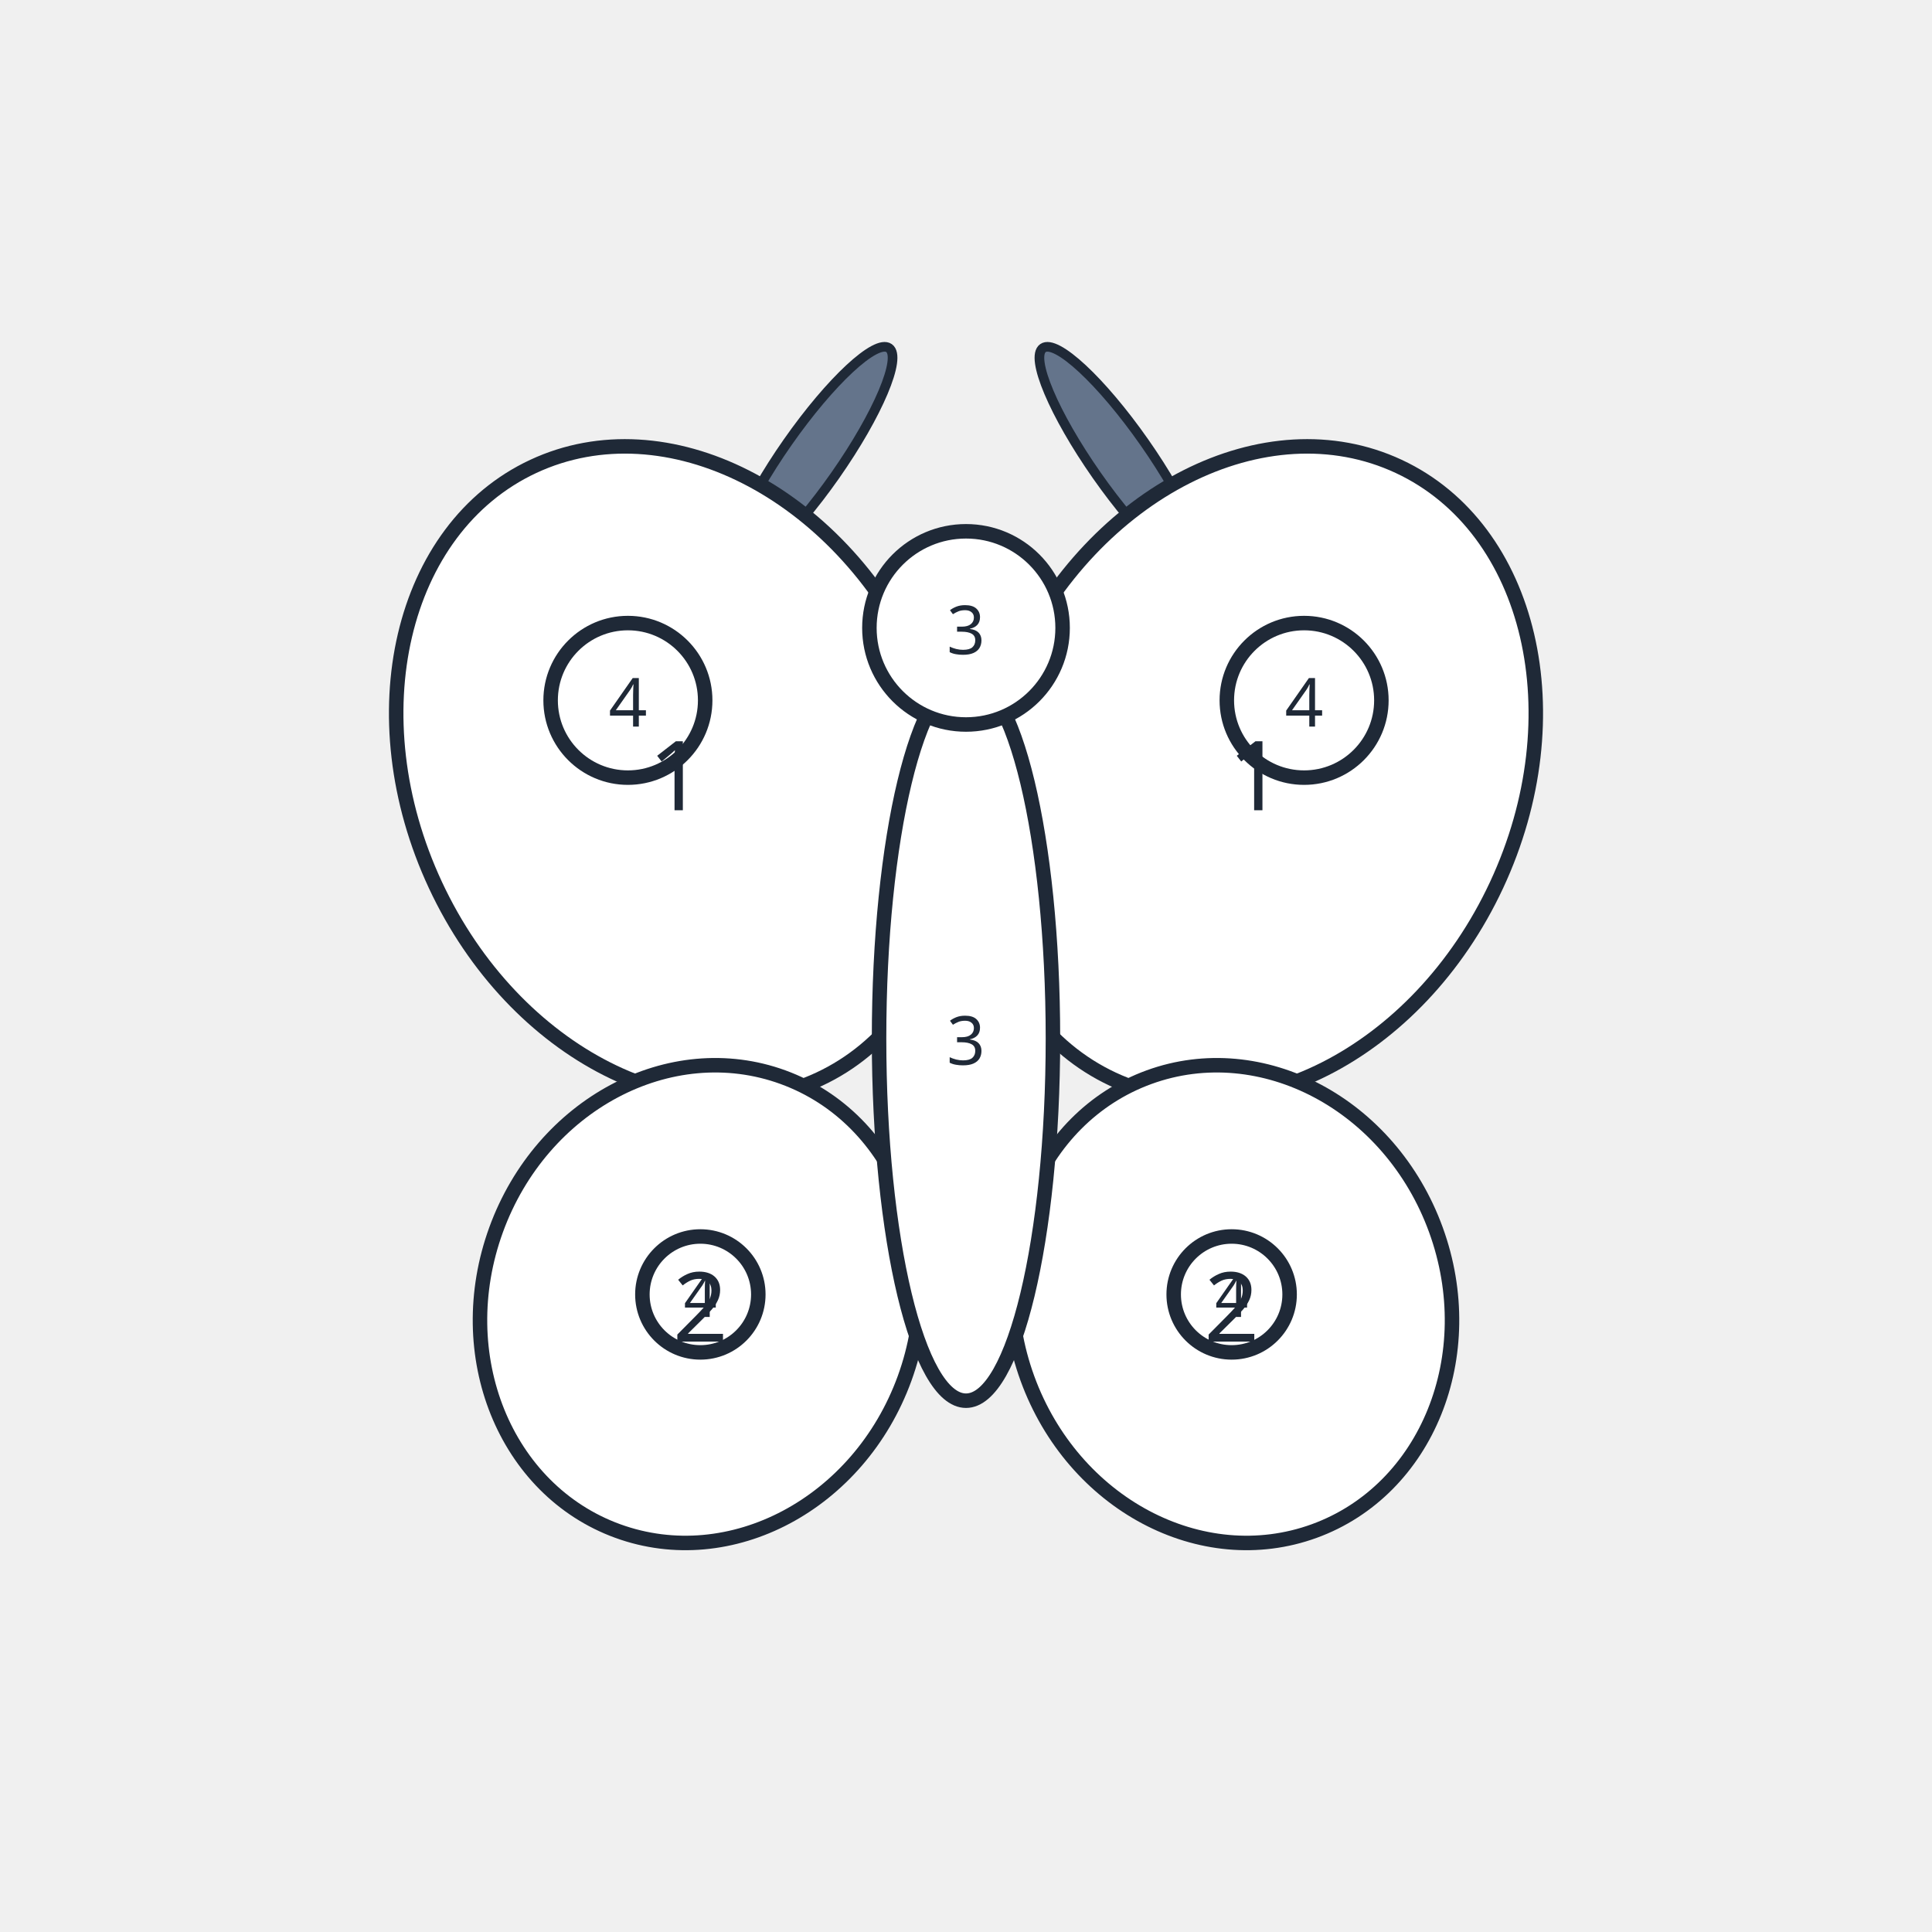
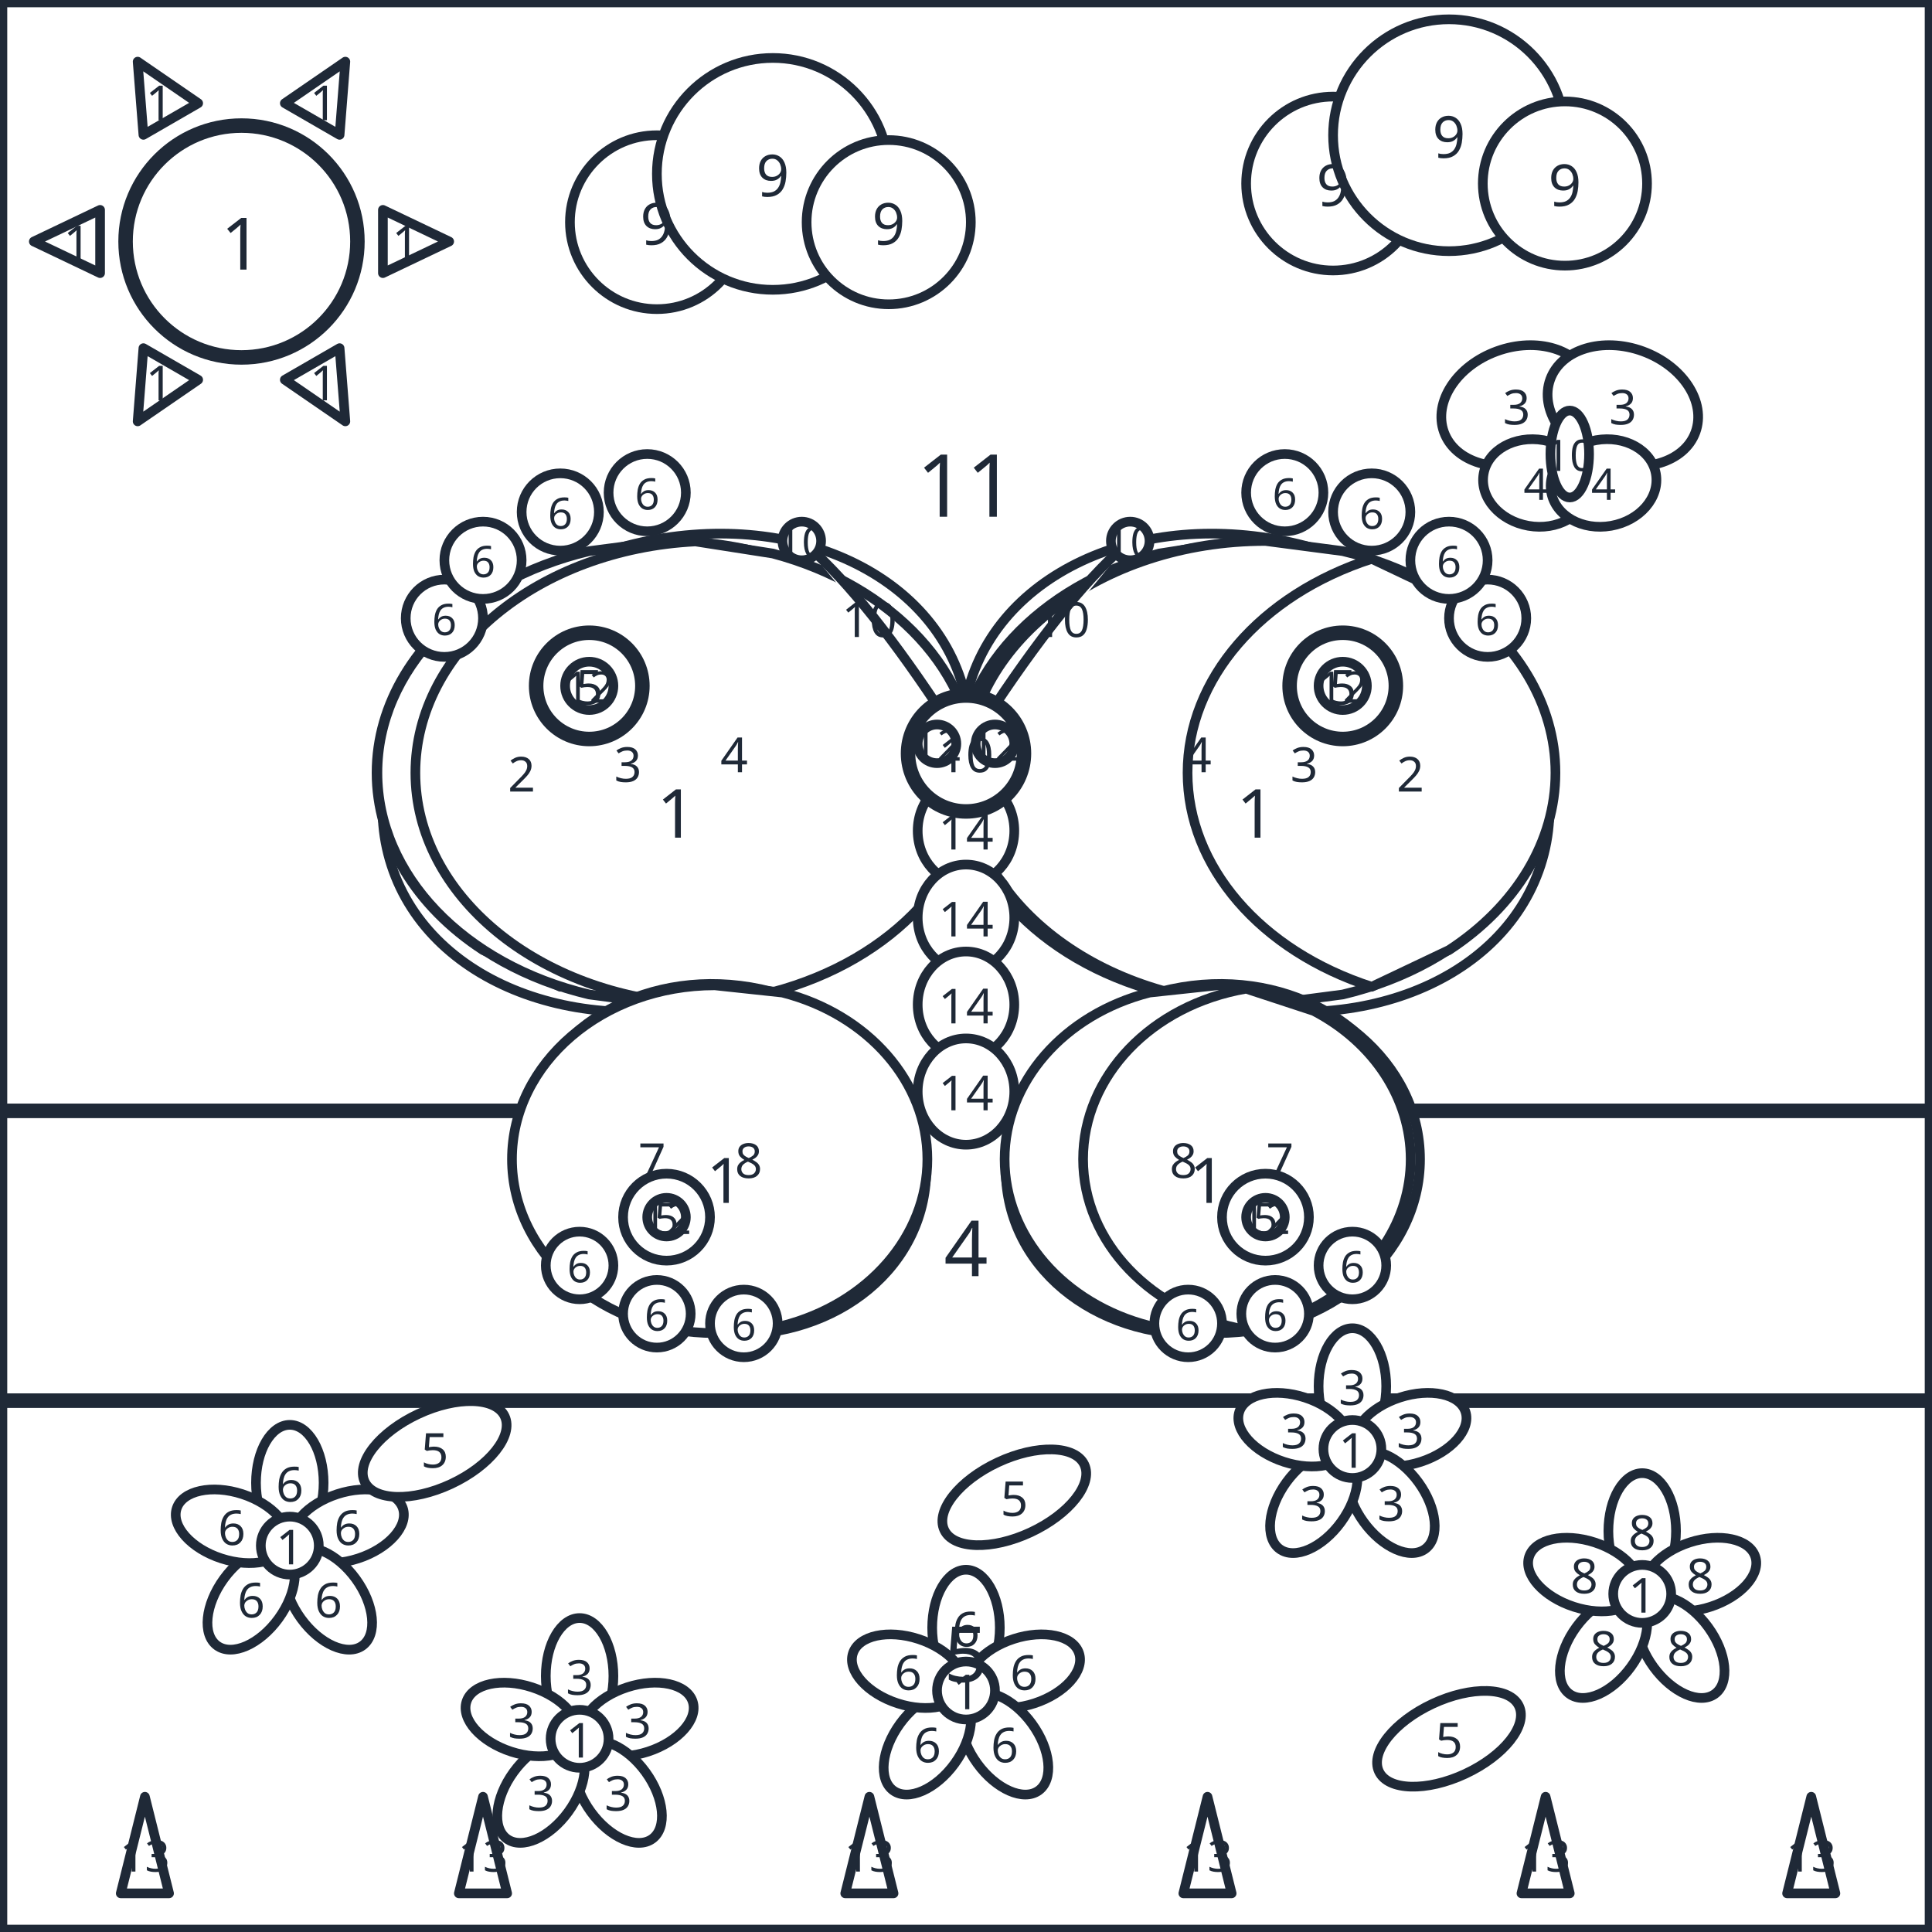
<svg xmlns="http://www.w3.org/2000/svg" viewBox="0 0 400 400" role="img" aria-label="Butterfly">
  <g>
-     <ellipse cx="168" cy="95" rx="6" ry="28" transform="rotate(35 168 95)" fill="#64748B" stroke="#1F2937" stroke-width="2" stroke-linejoin="round" />
-     <ellipse cx="232" cy="95" rx="6" ry="28" transform="rotate(-35 232 95)" fill="#64748B" stroke="#1F2937" stroke-width="2" stroke-linejoin="round" />
-     <ellipse cx="140" cy="160" rx="55" ry="70" transform="rotate(-25 140 160)" fill="#FFFFFF" stroke="#1F2937" stroke-width="3" stroke-linejoin="round" id="r1" data-number="1" class="region" />
-     <ellipse cx="260" cy="160" rx="55" ry="70" transform="rotate(25 260 160)" fill="#FFFFFF" stroke="#1F2937" stroke-width="3" stroke-linejoin="round" id="r2" data-number="1" class="region" />
-     <ellipse cx="145" cy="270" rx="45" ry="50" transform="rotate(20 145 270)" fill="#FFFFFF" stroke="#1F2937" stroke-width="3" stroke-linejoin="round" id="r3" data-number="2" class="region" />
-     <ellipse cx="255" cy="270" rx="45" ry="50" transform="rotate(-20 255 270)" fill="#FFFFFF" stroke="#1F2937" stroke-width="3" stroke-linejoin="round" id="r4" data-number="2" class="region" />
-     <circle cx="130" cy="145" r="16" fill="#FFFFFF" stroke="#1F2937" stroke-width="3" stroke-linejoin="round" id="r9" data-number="4" class="region" />
-     <circle cx="270" cy="145" r="16" fill="#FFFFFF" stroke="#1F2937" stroke-width="3" stroke-linejoin="round" id="r10" data-number="4" class="region" />
-     <circle cx="145" cy="268" r="12" fill="#FFFFFF" stroke="#1F2937" stroke-width="3" stroke-linejoin="round" id="r11" data-number="4" class="region" />
-     <circle cx="255" cy="268" r="12" fill="#FFFFFF" stroke="#1F2937" stroke-width="3" stroke-linejoin="round" id="r12" data-number="4" class="region" />
-     <ellipse cx="200" cy="215" rx="18" ry="75" fill="#FFFFFF" stroke="#1F2937" stroke-width="3" stroke-linejoin="round" id="r5" data-number="3" class="region" />
-     <circle cx="200" cy="130" r="20" fill="#FFFFFF" stroke="#1F2937" stroke-width="3" stroke-linejoin="round" id="r6" data-number="3" class="region" />
+     <rect x="0" y="0" width="400" height="230" fill="#FFFFFF" stroke="#1F2937" stroke-width="3" stroke-linejoin="round" id="r1" data-number="11" class="region" />
+     <circle cx="50" cy="50" r="24" fill="#FFFFFF" stroke="#1F2937" stroke-width="3" stroke-linejoin="round" id="r2" data-number="1" class="region" />
+     <polygon points="93.0,50.0 79.277,43.453 79.277,56.547" fill="#FFFFFF" stroke="#1F2937" stroke-width="2" stroke-linejoin="round" id="r3" data-number="1" class="region" />
+     <polygon points="71.5,87.239 70.308,72.081 58.969,78.628" fill="#FFFFFF" stroke="#1F2937" stroke-width="2" stroke-linejoin="round" id="r4" data-number="1" class="region" />
+     <polygon points="28.5,87.239 41.031,78.628 29.692,72.081" fill="#FFFFFF" stroke="#1F2937" stroke-width="2" stroke-linejoin="round" id="r5" data-number="1" class="region" />
+     <polygon points="7.0,50 20.723,56.547 20.723,43.453" fill="#FFFFFF" stroke="#1F2937" stroke-width="2" stroke-linejoin="round" id="r6" data-number="1" class="region" />
+     <polygon points="28.5,12.761 29.692,27.919 41.031,21.372" fill="#FFFFFF" stroke="#1F2937" stroke-width="2" stroke-linejoin="round" id="r7" data-number="1" class="region" />
+     <polygon points="71.5,12.761 58.969,21.372 70.308,27.919" fill="#FFFFFF" stroke="#1F2937" stroke-width="2" stroke-linejoin="round" id="r8" data-number="1" class="region" />
+     <circle cx="136.0" cy="46.0" r="18" fill="#FFFFFF" stroke="#1F2937" stroke-width="2" stroke-linejoin="round" id="r9" data-number="9" class="region" />
+     <circle cx="160.0" cy="36.0" r="24" fill="#FFFFFF" stroke="#1F2937" stroke-width="2" stroke-linejoin="round" id="r10" data-number="9" class="region" />
+     <circle cx="184.0" cy="46.0" r="17" fill="#FFFFFF" stroke="#1F2937" stroke-width="2" stroke-linejoin="round" id="r11" data-number="9" class="region" />
+     <circle cx="276.0" cy="38.0" r="18" fill="#FFFFFF" stroke="#1F2937" stroke-width="2" stroke-linejoin="round" id="r12" data-number="9" class="region" />
+     <circle cx="300.0" cy="28.0" r="24" fill="#FFFFFF" stroke="#1F2937" stroke-width="2" stroke-linejoin="round" id="r13" data-number="9" class="region" />
+     <circle cx="324.0" cy="38.0" r="17" fill="#FFFFFF" stroke="#1F2937" stroke-width="2" stroke-linejoin="round" id="r14" data-number="9" class="region" />
+     <rect x="0" y="230" width="400" height="60" fill="#FFFFFF" stroke="#1F2937" stroke-width="3" stroke-linejoin="round" id="r15" data-number="4" class="region" />
+     <rect x="0" y="290" width="400" height="110" fill="#FFFFFF" stroke="#1F2937" stroke-width="3" stroke-linejoin="round" id="r16" data-number="5" class="region" />
+     <ellipse cx="60" cy="307" rx="7" ry="12" transform="rotate(0 60 307)" fill="#FFFFFF" stroke="#1F2937" stroke-width="2" stroke-linejoin="round" id="r17" data-number="6" class="region" />
+     <ellipse cx="72" cy="316" rx="7" ry="12" transform="rotate(72 72 316)" fill="#FFFFFF" stroke="#1F2937" stroke-width="2" stroke-linejoin="round" id="r18" data-number="6" class="region" />
+     <ellipse cx="68" cy="331" rx="7" ry="12" transform="rotate(144 68 331)" fill="#FFFFFF" stroke="#1F2937" stroke-width="2" stroke-linejoin="round" id="r19" data-number="6" class="region" />
+     <ellipse cx="52" cy="331" rx="7" ry="12" transform="rotate(216 52 331)" fill="#FFFFFF" stroke="#1F2937" stroke-width="2" stroke-linejoin="round" id="r20" data-number="6" class="region" />
+     <ellipse cx="48" cy="316" rx="7" ry="12" transform="rotate(288 48 316)" fill="#FFFFFF" stroke="#1F2937" stroke-width="2" stroke-linejoin="round" id="r21" data-number="6" class="region" />
+     <circle cx="60" cy="320" r="6" fill="#FFFFFF" stroke="#1F2937" stroke-width="2" stroke-linejoin="round" id="r22" data-number="1" class="region" />
+     <ellipse cx="340" cy="317" rx="7" ry="12" transform="rotate(0 340 317)" fill="#FFFFFF" stroke="#1F2937" stroke-width="2" stroke-linejoin="round" id="r23" data-number="8" class="region" />
+     <ellipse cx="352" cy="326" rx="7" ry="12" transform="rotate(72 352 326)" fill="#FFFFFF" stroke="#1F2937" stroke-width="2" stroke-linejoin="round" id="r24" data-number="8" class="region" />
+     <ellipse cx="348" cy="341" rx="7" ry="12" transform="rotate(144 348 341)" fill="#FFFFFF" stroke="#1F2937" stroke-width="2" stroke-linejoin="round" id="r25" data-number="8" class="region" />
+     <ellipse cx="332" cy="341" rx="7" ry="12" transform="rotate(216 332 341)" fill="#FFFFFF" stroke="#1F2937" stroke-width="2" stroke-linejoin="round" id="r26" data-number="8" class="region" />
+     <ellipse cx="328" cy="326" rx="7" ry="12" transform="rotate(288 328 326)" fill="#FFFFFF" stroke="#1F2937" stroke-width="2" stroke-linejoin="round" id="r27" data-number="8" class="region" />
+     <circle cx="340" cy="330" r="6" fill="#FFFFFF" stroke="#1F2937" stroke-width="2" stroke-linejoin="round" id="r28" data-number="1" class="region" />
+     <ellipse cx="120" cy="347" rx="7" ry="12" transform="rotate(0 120 347)" fill="#FFFFFF" stroke="#1F2937" stroke-width="2" stroke-linejoin="round" id="r29" data-number="3" class="region" />
+     <ellipse cx="132" cy="356" rx="7" ry="12" transform="rotate(72 132 356)" fill="#FFFFFF" stroke="#1F2937" stroke-width="2" stroke-linejoin="round" id="r30" data-number="3" class="region" />
+     <ellipse cx="128" cy="371" rx="7" ry="12" transform="rotate(144 128 371)" fill="#FFFFFF" stroke="#1F2937" stroke-width="2" stroke-linejoin="round" id="r31" data-number="3" class="region" />
+     <ellipse cx="112" cy="371" rx="7" ry="12" transform="rotate(216 112 371)" fill="#FFFFFF" stroke="#1F2937" stroke-width="2" stroke-linejoin="round" id="r32" data-number="3" class="region" />
+     <ellipse cx="108" cy="356" rx="7" ry="12" transform="rotate(288 108 356)" fill="#FFFFFF" stroke="#1F2937" stroke-width="2" stroke-linejoin="round" id="r33" data-number="3" class="region" />
+     <circle cx="120" cy="360" r="6" fill="#FFFFFF" stroke="#1F2937" stroke-width="2" stroke-linejoin="round" id="r34" data-number="1" class="region" />
+     <polygon points="25,392 35,392 30,372" fill="#FFFFFF" stroke="#1F2937" stroke-width="2" stroke-linejoin="round" id="r35" data-number="13" class="region" />
+     <polygon points="95,392 105,392 100,372" fill="#FFFFFF" stroke="#1F2937" stroke-width="2" stroke-linejoin="round" id="r36" data-number="13" class="region" />
+     <polygon points="175,392 185,392 180,372" fill="#FFFFFF" stroke="#1F2937" stroke-width="2" stroke-linejoin="round" id="r37" data-number="13" class="region" />
+     <polygon points="245,392 255,392 250,372" fill="#FFFFFF" stroke="#1F2937" stroke-width="2" stroke-linejoin="round" id="r38" data-number="13" class="region" />
+     <polygon points="315,392 325,392 320,372" fill="#FFFFFF" stroke="#1F2937" stroke-width="2" stroke-linejoin="round" id="r39" data-number="13" class="region" />
+     <polygon points="370,392 380,392 375,372" fill="#FFFFFF" stroke="#1F2937" stroke-width="2" stroke-linejoin="round" id="r40" data-number="13" class="region" />
+     <ellipse cx="90" cy="300" rx="16" ry="8" transform="rotate(-25 90 300)" fill="#FFFFFF" stroke="#1F2937" stroke-width="2" stroke-linejoin="round" id="r41" data-number="5" class="region" />
+     <ellipse cx="210" cy="310" rx="16" ry="8" transform="rotate(-25 210 310)" fill="#FFFFFF" stroke="#1F2937" stroke-width="2" stroke-linejoin="round" id="r42" data-number="5" class="region" />
+     <ellipse cx="300" cy="360" rx="16" ry="8" transform="rotate(-25 300 360)" fill="#FFFFFF" stroke="#1F2937" stroke-width="2" stroke-linejoin="round" id="r43" data-number="5" class="region" />
+     <ellipse cx="140" cy="160" rx="62" ry="48" transform="rotate(-18 140 160)" fill="#FFFFFF" stroke="#1F2937" stroke-width="2" stroke-linejoin="round" id="r44" data-number="1" class="region" />
+     <path d="M 100.0 123.3 A 62 48 0 0 0 100.0 196.7 L 116.0 204.3 A 62 48 0 0 0 116.0 115.7 Z" fill="#FFFFFF" stroke="#1F2937" stroke-width="2" stroke-linejoin="round" id="r45" data-number="2" class="region" />
+     <path d="M 122.0 114.1 A 62 48 0 0 0 122.0 205.9 L 138.0 208.0 A 62 48 0 0 0 138.0 112.0 Z" fill="#FFFFFF" stroke="#1F2937" stroke-width="2" stroke-linejoin="round" id="r46" data-number="3" class="region" />
+     <path d="M 144.0 112.1 A 62 48 0 0 0 144.0 207.9 L 160.0 205.4 A 62 48 0 0 0 160.0 114.6 Z" fill="#FFFFFF" stroke="#1F2937" stroke-width="2" stroke-linejoin="round" id="r47" data-number="4" class="region" />
+     <circle cx="122" cy="142" r="11" fill="#FFFFFF" stroke="#1F2937" stroke-width="3" stroke-linejoin="round" id="r48" data-number="5" class="region" />
+     <circle cx="122" cy="142" r="5" fill="#FFFFFF" stroke="#1F2937" stroke-width="2" stroke-linejoin="round" id="r49" data-number="12" class="region" />
+     <circle cx="92" cy="128" r="8" fill="#FFFFFF" stroke="#1F2937" stroke-width="2" stroke-linejoin="round" id="r50" data-number="6" class="region" />
+     <circle cx="100" cy="116" r="8" fill="#FFFFFF" stroke="#1F2937" stroke-width="2" stroke-linejoin="round" id="r51" data-number="6" class="region" />
+     <circle cx="116" cy="106" r="8" fill="#FFFFFF" stroke="#1F2937" stroke-width="2" stroke-linejoin="round" id="r52" data-number="6" class="region" />
+     <circle cx="134" cy="102" r="8" fill="#FFFFFF" stroke="#1F2937" stroke-width="2" stroke-linejoin="round" id="r53" data-number="6" class="region" />
+     <ellipse cx="260" cy="160" rx="62" ry="48" transform="rotate(18 260 160)" fill="#FFFFFF" stroke="#1F2937" stroke-width="2" stroke-linejoin="round" id="r54" data-number="1" class="region" />
+     <path d="M 240.0 114.6 A 62 48 0 0 0 240.0 205.4 L 256.0 207.9 A 62 48 0 0 0 256.0 112.1 Z" fill="#FFFFFF" stroke="#1F2937" stroke-width="2" stroke-linejoin="round" id="r55" data-number="4" class="region" />
+     <path d="M 262.0 112.0 A 62 48 0 0 0 262.0 208.0 L 278.0 205.9 A 62 48 0 0 0 278.0 114.1 Z" fill="#FFFFFF" stroke="#1F2937" stroke-width="2" stroke-linejoin="round" id="r56" data-number="3" class="region" />
+     <path d="M 284.0 115.7 A 62 48 0 0 0 284.0 204.3 L 300.0 196.7 A 62 48 0 0 0 300.0 123.3 Z" fill="#FFFFFF" stroke="#1F2937" stroke-width="2" stroke-linejoin="round" id="r57" data-number="2" class="region" />
+     <circle cx="278" cy="142" r="11" fill="#FFFFFF" stroke="#1F2937" stroke-width="3" stroke-linejoin="round" id="r58" data-number="5" class="region" />
+     <circle cx="278" cy="142" r="5" fill="#FFFFFF" stroke="#1F2937" stroke-width="2" stroke-linejoin="round" id="r59" data-number="12" class="region" />
+     <circle cx="308" cy="128" r="8" fill="#FFFFFF" stroke="#1F2937" stroke-width="2" stroke-linejoin="round" id="r60" data-number="6" class="region" />
+     <circle cx="300" cy="116" r="8" fill="#FFFFFF" stroke="#1F2937" stroke-width="2" stroke-linejoin="round" id="r61" data-number="6" class="region" />
+     <circle cx="284" cy="106" r="8" fill="#FFFFFF" stroke="#1F2937" stroke-width="2" stroke-linejoin="round" id="r62" data-number="6" class="region" />
+     <circle cx="266" cy="102" r="8" fill="#FFFFFF" stroke="#1F2937" stroke-width="2" stroke-linejoin="round" id="r63" data-number="6" class="region" />
+     <ellipse cx="150" cy="240" rx="42" ry="36" transform="rotate(12 150 240)" fill="#FFFFFF" stroke="#1F2937" stroke-width="2" stroke-linejoin="round" id="r64" data-number="1" class="region" />
+     <path d="M 128.0 209.3 A 42 36 0 0 0 128.0 270.7 L 142.0 275.3 A 42 36 0 0 0 142.0 204.7 Z" fill="#FFFFFF" stroke="#1F2937" stroke-width="2" stroke-linejoin="round" id="r65" data-number="7" class="region" />
+     <path d="M 148.0 204.0 A 42 36 0 0 0 148.0 276.0 L 162.0 274.5 A 42 36 0 0 0 162.0 205.5 Z" fill="#FFFFFF" stroke="#1F2937" stroke-width="2" stroke-linejoin="round" id="r66" data-number="8" class="region" />
+     <circle cx="138" cy="252" r="9" fill="#FFFFFF" stroke="#1F2937" stroke-width="2" stroke-linejoin="round" id="r67" data-number="5" class="region" />
+     <circle cx="138" cy="252" r="4" fill="#FFFFFF" stroke="#1F2937" stroke-width="2" stroke-linejoin="round" id="r68" data-number="12" class="region" />
+     <circle cx="120" cy="262" r="7" fill="#FFFFFF" stroke="#1F2937" stroke-width="2" stroke-linejoin="round" id="r69" data-number="6" class="region" />
+     <circle cx="136" cy="272" r="7" fill="#FFFFFF" stroke="#1F2937" stroke-width="2" stroke-linejoin="round" id="r70" data-number="6" class="region" />
+     <circle cx="154" cy="274" r="7" fill="#FFFFFF" stroke="#1F2937" stroke-width="2" stroke-linejoin="round" id="r71" data-number="6" class="region" />
+     <ellipse cx="250" cy="240" rx="42" ry="36" transform="rotate(-12 250 240)" fill="#FFFFFF" stroke="#1F2937" stroke-width="2" stroke-linejoin="round" id="r72" data-number="1" class="region" />
+     <path d="M 238.0 205.5 A 42 36 0 0 0 238.0 274.5 L 252.0 276.0 A 42 36 0 0 0 252.0 204.0 Z" fill="#FFFFFF" stroke="#1F2937" stroke-width="2" stroke-linejoin="round" id="r73" data-number="8" class="region" />
+     <path d="M 258.0 204.7 A 42 36 0 0 0 258.0 275.3 L 272.0 270.7 A 42 36 0 0 0 272.0 209.3 Z" fill="#FFFFFF" stroke="#1F2937" stroke-width="2" stroke-linejoin="round" id="r74" data-number="7" class="region" />
+     <circle cx="262" cy="252" r="9" fill="#FFFFFF" stroke="#1F2937" stroke-width="2" stroke-linejoin="round" id="r75" data-number="5" class="region" />
+     <circle cx="262" cy="252" r="4" fill="#FFFFFF" stroke="#1F2937" stroke-width="2" stroke-linejoin="round" id="r76" data-number="12" class="region" />
+     <circle cx="280" cy="262" r="7" fill="#FFFFFF" stroke="#1F2937" stroke-width="2" stroke-linejoin="round" id="r77" data-number="6" class="region" />
+     <circle cx="264" cy="272" r="7" fill="#FFFFFF" stroke="#1F2937" stroke-width="2" stroke-linejoin="round" id="r78" data-number="6" class="region" />
+     <circle cx="246" cy="274" r="7" fill="#FFFFFF" stroke="#1F2937" stroke-width="2" stroke-linejoin="round" id="r79" data-number="6" class="region" />
+     <ellipse cx="200" cy="172" rx="10" ry="11" fill="#FFFFFF" stroke="#1F2937" stroke-width="2" stroke-linejoin="round" id="r80" data-number="14" class="region" />
+     <ellipse cx="200" cy="190" rx="10" ry="11" fill="#FFFFFF" stroke="#1F2937" stroke-width="2" stroke-linejoin="round" id="r81" data-number="14" class="region" />
+     <ellipse cx="200" cy="208" rx="10" ry="11" fill="#FFFFFF" stroke="#1F2937" stroke-width="2" stroke-linejoin="round" id="r82" data-number="14" class="region" />
+     <ellipse cx="200" cy="226" rx="10" ry="11" fill="#FFFFFF" stroke="#1F2937" stroke-width="2" stroke-linejoin="round" id="r83" data-number="14" class="region" />
+     <circle cx="200" cy="156" r="12" fill="#FFFFFF" stroke="#1F2937" stroke-width="3" stroke-linejoin="round" id="r84" data-number="10" class="region" />
+     <circle cx="194" cy="154" r="4" fill="#FFFFFF" stroke="#1F2937" stroke-width="2" stroke-linejoin="round" id="r85" data-number="12" class="region" />
+     <circle cx="206" cy="154" r="4" fill="#FFFFFF" stroke="#1F2937" stroke-width="2" stroke-linejoin="round" id="r86" data-number="12" class="region" />
+     <path d="M 194 146 Q 178 122 166 112" fill="#FFFFFF" stroke="#1F2937" stroke-width="2" stroke-linejoin="round" id="r87" data-number="10" class="region" />
+     <path d="M 206 146 Q 222 122 234 112" fill="#FFFFFF" stroke="#1F2937" stroke-width="2" stroke-linejoin="round" id="r88" data-number="10" class="region" />
+     <circle cx="166" cy="112" r="4" fill="#FFFFFF" stroke="#1F2937" stroke-width="2" stroke-linejoin="round" id="r89" data-number="10" class="region" />
+     <circle cx="234" cy="112" r="4" fill="#FFFFFF" stroke="#1F2937" stroke-width="2" stroke-linejoin="round" id="r90" data-number="10" class="region" />
+     <ellipse cx="314" cy="84" rx="16" ry="12" transform="rotate(-20 314 84)" fill="#FFFFFF" stroke="#1F2937" stroke-width="2" stroke-linejoin="round" id="r91" data-number="3" class="region" />
+     <ellipse cx="336" cy="84" rx="16" ry="12" transform="rotate(20 336 84)" fill="#FFFFFF" stroke="#1F2937" stroke-width="2" stroke-linejoin="round" id="r92" data-number="3" class="region" />
+     <ellipse cx="318" cy="100" rx="11" ry="9" transform="rotate(10 318 100)" fill="#FFFFFF" stroke="#1F2937" stroke-width="2" stroke-linejoin="round" id="r93" data-number="4" class="region" />
+     <ellipse cx="332" cy="100" rx="11" ry="9" transform="rotate(-10 332 100)" fill="#FFFFFF" stroke="#1F2937" stroke-width="2" stroke-linejoin="round" id="r94" data-number="4" class="region" />
+     <ellipse cx="325" cy="94" rx="4" ry="9" fill="#FFFFFF" stroke="#1F2937" stroke-width="2" stroke-linejoin="round" id="r95" data-number="10" class="region" />
+     <ellipse cx="200" cy="337" rx="7" ry="12" transform="rotate(0 200 337)" fill="#FFFFFF" stroke="#1F2937" stroke-width="2" stroke-linejoin="round" id="r96" data-number="6" class="region" />
+     <ellipse cx="212" cy="346" rx="7" ry="12" transform="rotate(72 212 346)" fill="#FFFFFF" stroke="#1F2937" stroke-width="2" stroke-linejoin="round" id="r97" data-number="6" class="region" />
+     <ellipse cx="208" cy="361" rx="7" ry="12" transform="rotate(144 208 361)" fill="#FFFFFF" stroke="#1F2937" stroke-width="2" stroke-linejoin="round" id="r98" data-number="6" class="region" />
+     <ellipse cx="192" cy="361" rx="7" ry="12" transform="rotate(216 192 361)" fill="#FFFFFF" stroke="#1F2937" stroke-width="2" stroke-linejoin="round" id="r99" data-number="6" class="region" />
+     <ellipse cx="188" cy="346" rx="7" ry="12" transform="rotate(288 188 346)" fill="#FFFFFF" stroke="#1F2937" stroke-width="2" stroke-linejoin="round" id="r100" data-number="6" class="region" />
+     <circle cx="200" cy="350" r="6" fill="#FFFFFF" stroke="#1F2937" stroke-width="2" stroke-linejoin="round" id="r101" data-number="1" class="region" />
+     <ellipse cx="280" cy="287" rx="7" ry="12" transform="rotate(0 280 287)" fill="#FFFFFF" stroke="#1F2937" stroke-width="2" stroke-linejoin="round" id="r102" data-number="3" class="region" />
+     <ellipse cx="292" cy="296" rx="7" ry="12" transform="rotate(72 292 296)" fill="#FFFFFF" stroke="#1F2937" stroke-width="2" stroke-linejoin="round" id="r103" data-number="3" class="region" />
+     <ellipse cx="288" cy="311" rx="7" ry="12" transform="rotate(144 288 311)" fill="#FFFFFF" stroke="#1F2937" stroke-width="2" stroke-linejoin="round" id="r104" data-number="3" class="region" />
+     <ellipse cx="272" cy="311" rx="7" ry="12" transform="rotate(216 272 311)" fill="#FFFFFF" stroke="#1F2937" stroke-width="2" stroke-linejoin="round" id="r105" data-number="3" class="region" />
+     <ellipse cx="268" cy="296" rx="7" ry="12" transform="rotate(288 268 296)" fill="#FFFFFF" stroke="#1F2937" stroke-width="2" stroke-linejoin="round" id="r106" data-number="3" class="region" />
+     <circle cx="280" cy="300" r="6" fill="#FFFFFF" stroke="#1F2937" stroke-width="2" stroke-linejoin="round" id="r107" data-number="1" class="region" />
  </g>
  <g class="labels">
-     <text class="num-label" x="140" y="160" font-size="20" text-anchor="middle" dominant-baseline="central" fill="#1F2937" font-family="sans-serif">1</text>
-     <text class="num-label" x="260" y="160" font-size="20" text-anchor="middle" dominant-baseline="central" fill="#1F2937" font-family="sans-serif">1</text>
-     <text class="num-label" x="145" y="270" font-size="20" text-anchor="middle" dominant-baseline="central" fill="#1F2937" font-family="sans-serif">2</text>
-     <text class="num-label" x="255" y="270" font-size="20" text-anchor="middle" dominant-baseline="central" fill="#1F2937" font-family="sans-serif">2</text>
-     <text class="num-label" x="130" y="145" font-size="14" text-anchor="middle" dominant-baseline="central" fill="#1F2937" font-family="sans-serif">4</text>
-     <text class="num-label" x="270" y="145" font-size="14" text-anchor="middle" dominant-baseline="central" fill="#1F2937" font-family="sans-serif">4</text>
-     <text class="num-label" x="145" y="268" font-size="12" text-anchor="middle" dominant-baseline="central" fill="#1F2937" font-family="sans-serif">4</text>
-     <text class="num-label" x="255" y="268" font-size="12" text-anchor="middle" dominant-baseline="central" fill="#1F2937" font-family="sans-serif">4</text>
-     <text class="num-label" x="200" y="215" font-size="14" text-anchor="middle" dominant-baseline="central" fill="#1F2937" font-family="sans-serif">3</text>
-     <text class="num-label" x="200" y="130" font-size="14" text-anchor="middle" dominant-baseline="central" fill="#1F2937" font-family="sans-serif">3</text>
+     <text class="num-label" x="200" y="100" font-size="18" text-anchor="middle" dominant-baseline="central" fill="#1F2937" font-family="sans-serif">11</text>
+     <text class="num-label" x="50" y="50" font-size="15" text-anchor="middle" dominant-baseline="central" fill="#1F2937" font-family="sans-serif">1</text>
+     <text class="num-label" x="84" y="50" font-size="10" text-anchor="middle" dominant-baseline="central" fill="#1F2937" font-family="sans-serif">1</text>
+     <text class="num-label" x="67" y="79" font-size="10" text-anchor="middle" dominant-baseline="central" fill="#1F2937" font-family="sans-serif">1</text>
+     <text class="num-label" x="33" y="79" font-size="10" text-anchor="middle" dominant-baseline="central" fill="#1F2937" font-family="sans-serif">1</text>
+     <text class="num-label" x="16" y="50" font-size="10" text-anchor="middle" dominant-baseline="central" fill="#1F2937" font-family="sans-serif">1</text>
+     <text class="num-label" x="33" y="21" font-size="10" text-anchor="middle" dominant-baseline="central" fill="#1F2937" font-family="sans-serif">1</text>
+     <text class="num-label" x="67" y="21" font-size="10" text-anchor="middle" dominant-baseline="central" fill="#1F2937" font-family="sans-serif">1</text>
+     <text class="num-label" x="136" y="46" font-size="12" text-anchor="middle" dominant-baseline="central" fill="#1F2937" font-family="sans-serif">9</text>
+     <text class="num-label" x="160" y="36" font-size="12" text-anchor="middle" dominant-baseline="central" fill="#1F2937" font-family="sans-serif">9</text>
+     <text class="num-label" x="184" y="46" font-size="12" text-anchor="middle" dominant-baseline="central" fill="#1F2937" font-family="sans-serif">9</text>
+     <text class="num-label" x="276" y="38" font-size="12" text-anchor="middle" dominant-baseline="central" fill="#1F2937" font-family="sans-serif">9</text>
+     <text class="num-label" x="300" y="28" font-size="12" text-anchor="middle" dominant-baseline="central" fill="#1F2937" font-family="sans-serif">9</text>
+     <text class="num-label" x="324" y="38" font-size="12" text-anchor="middle" dominant-baseline="central" fill="#1F2937" font-family="sans-serif">9</text>
+     <text class="num-label" x="200" y="258" font-size="16" text-anchor="middle" dominant-baseline="central" fill="#1F2937" font-family="sans-serif">4</text>
+     <text class="num-label" x="200" y="342" font-size="16" text-anchor="middle" dominant-baseline="central" fill="#1F2937" font-family="sans-serif">5</text>
+     <text class="num-label" x="60" y="307" font-size="10" text-anchor="middle" dominant-baseline="central" fill="#1F2937" font-family="sans-serif">6</text>
+     <text class="num-label" x="72" y="316" font-size="10" text-anchor="middle" dominant-baseline="central" fill="#1F2937" font-family="sans-serif">6</text>
+     <text class="num-label" x="68" y="331" font-size="10" text-anchor="middle" dominant-baseline="central" fill="#1F2937" font-family="sans-serif">6</text>
+     <text class="num-label" x="52" y="331" font-size="10" text-anchor="middle" dominant-baseline="central" fill="#1F2937" font-family="sans-serif">6</text>
+     <text class="num-label" x="48" y="316" font-size="10" text-anchor="middle" dominant-baseline="central" fill="#1F2937" font-family="sans-serif">6</text>
+     <text class="num-label" x="60" y="320" font-size="10" text-anchor="middle" dominant-baseline="central" fill="#1F2937" font-family="sans-serif">1</text>
+     <text class="num-label" x="340" y="317" font-size="10" text-anchor="middle" dominant-baseline="central" fill="#1F2937" font-family="sans-serif">8</text>
+     <text class="num-label" x="352" y="326" font-size="10" text-anchor="middle" dominant-baseline="central" fill="#1F2937" font-family="sans-serif">8</text>
+     <text class="num-label" x="348" y="341" font-size="10" text-anchor="middle" dominant-baseline="central" fill="#1F2937" font-family="sans-serif">8</text>
+     <text class="num-label" x="332" y="341" font-size="10" text-anchor="middle" dominant-baseline="central" fill="#1F2937" font-family="sans-serif">8</text>
+     <text class="num-label" x="328" y="326" font-size="10" text-anchor="middle" dominant-baseline="central" fill="#1F2937" font-family="sans-serif">8</text>
+     <text class="num-label" x="340" y="330" font-size="10" text-anchor="middle" dominant-baseline="central" fill="#1F2937" font-family="sans-serif">1</text>
+     <text class="num-label" x="120" y="347" font-size="10" text-anchor="middle" dominant-baseline="central" fill="#1F2937" font-family="sans-serif">3</text>
+     <text class="num-label" x="132" y="356" font-size="10" text-anchor="middle" dominant-baseline="central" fill="#1F2937" font-family="sans-serif">3</text>
+     <text class="num-label" x="128" y="371" font-size="10" text-anchor="middle" dominant-baseline="central" fill="#1F2937" font-family="sans-serif">3</text>
+     <text class="num-label" x="112" y="371" font-size="10" text-anchor="middle" dominant-baseline="central" fill="#1F2937" font-family="sans-serif">3</text>
+     <text class="num-label" x="108" y="356" font-size="10" text-anchor="middle" dominant-baseline="central" fill="#1F2937" font-family="sans-serif">3</text>
+     <text class="num-label" x="120" y="360" font-size="10" text-anchor="middle" dominant-baseline="central" fill="#1F2937" font-family="sans-serif">1</text>
+     <text class="num-label" x="30" y="384" font-size="9" text-anchor="middle" dominant-baseline="central" fill="#1F2937" font-family="sans-serif">13</text>
+     <text class="num-label" x="100" y="384" font-size="9" text-anchor="middle" dominant-baseline="central" fill="#1F2937" font-family="sans-serif">13</text>
+     <text class="num-label" x="180" y="384" font-size="9" text-anchor="middle" dominant-baseline="central" fill="#1F2937" font-family="sans-serif">13</text>
+     <text class="num-label" x="250" y="384" font-size="9" text-anchor="middle" dominant-baseline="central" fill="#1F2937" font-family="sans-serif">13</text>
+     <text class="num-label" x="320" y="384" font-size="9" text-anchor="middle" dominant-baseline="central" fill="#1F2937" font-family="sans-serif">13</text>
+     <text class="num-label" x="375" y="384" font-size="9" text-anchor="middle" dominant-baseline="central" fill="#1F2937" font-family="sans-serif">13</text>
+     <text class="num-label" x="90" y="300" font-size="10" text-anchor="middle" dominant-baseline="central" fill="#1F2937" font-family="sans-serif">5</text>
+     <text class="num-label" x="210" y="310" font-size="10" text-anchor="middle" dominant-baseline="central" fill="#1F2937" font-family="sans-serif">5</text>
+     <text class="num-label" x="300" y="360" font-size="10" text-anchor="middle" dominant-baseline="central" fill="#1F2937" font-family="sans-serif">5</text>
+     <text class="num-label" x="140" y="168" font-size="14" text-anchor="middle" dominant-baseline="central" fill="#1F2937" font-family="sans-serif">1</text>
+     <text class="num-label" x="108" y="160" font-size="10" text-anchor="middle" dominant-baseline="central" fill="#1F2937" font-family="sans-serif">2</text>
+     <text class="num-label" x="130" y="158" font-size="10" text-anchor="middle" dominant-baseline="central" fill="#1F2937" font-family="sans-serif">3</text>
+     <text class="num-label" x="152" y="156" font-size="10" text-anchor="middle" dominant-baseline="central" fill="#1F2937" font-family="sans-serif">4</text>
+     <text class="num-label" x="122" y="142" font-size="10" text-anchor="middle" dominant-baseline="central" fill="#1F2937" font-family="sans-serif">5</text>
+     <text class="num-label" x="122" y="142" font-size="9" text-anchor="middle" dominant-baseline="central" fill="#1F2937" font-family="sans-serif">12</text>
+     <text class="num-label" x="92" y="128" font-size="9" text-anchor="middle" dominant-baseline="central" fill="#1F2937" font-family="sans-serif">6</text>
+     <text class="num-label" x="100" y="116" font-size="9" text-anchor="middle" dominant-baseline="central" fill="#1F2937" font-family="sans-serif">6</text>
+     <text class="num-label" x="116" y="106" font-size="9" text-anchor="middle" dominant-baseline="central" fill="#1F2937" font-family="sans-serif">6</text>
+     <text class="num-label" x="134" y="102" font-size="9" text-anchor="middle" dominant-baseline="central" fill="#1F2937" font-family="sans-serif">6</text>
+     <text class="num-label" x="260" y="168" font-size="14" text-anchor="middle" dominant-baseline="central" fill="#1F2937" font-family="sans-serif">1</text>
+     <text class="num-label" x="248" y="156" font-size="10" text-anchor="middle" dominant-baseline="central" fill="#1F2937" font-family="sans-serif">4</text>
+     <text class="num-label" x="270" y="158" font-size="10" text-anchor="middle" dominant-baseline="central" fill="#1F2937" font-family="sans-serif">3</text>
+     <text class="num-label" x="292" y="160" font-size="10" text-anchor="middle" dominant-baseline="central" fill="#1F2937" font-family="sans-serif">2</text>
+     <text class="num-label" x="278" y="142" font-size="10" text-anchor="middle" dominant-baseline="central" fill="#1F2937" font-family="sans-serif">5</text>
+     <text class="num-label" x="278" y="142" font-size="9" text-anchor="middle" dominant-baseline="central" fill="#1F2937" font-family="sans-serif">12</text>
+     <text class="num-label" x="308" y="128" font-size="9" text-anchor="middle" dominant-baseline="central" fill="#1F2937" font-family="sans-serif">6</text>
+     <text class="num-label" x="300" y="116" font-size="9" text-anchor="middle" dominant-baseline="central" fill="#1F2937" font-family="sans-serif">6</text>
+     <text class="num-label" x="284" y="106" font-size="9" text-anchor="middle" dominant-baseline="central" fill="#1F2937" font-family="sans-serif">6</text>
+     <text class="num-label" x="266" y="102" font-size="9" text-anchor="middle" dominant-baseline="central" fill="#1F2937" font-family="sans-serif">6</text>
+     <text class="num-label" x="150" y="244" font-size="13" text-anchor="middle" dominant-baseline="central" fill="#1F2937" font-family="sans-serif">1</text>
+     <text class="num-label" x="135" y="240" font-size="10" text-anchor="middle" dominant-baseline="central" fill="#1F2937" font-family="sans-serif">7</text>
+     <text class="num-label" x="155" y="240" font-size="10" text-anchor="middle" dominant-baseline="central" fill="#1F2937" font-family="sans-serif">8</text>
+     <text class="num-label" x="138" y="252" font-size="9" text-anchor="middle" dominant-baseline="central" fill="#1F2937" font-family="sans-serif">5</text>
+     <text class="num-label" x="138" y="252" font-size="9" text-anchor="middle" dominant-baseline="central" fill="#1F2937" font-family="sans-serif">12</text>
+     <text class="num-label" x="120" y="262" font-size="9" text-anchor="middle" dominant-baseline="central" fill="#1F2937" font-family="sans-serif">6</text>
+     <text class="num-label" x="136" y="272" font-size="9" text-anchor="middle" dominant-baseline="central" fill="#1F2937" font-family="sans-serif">6</text>
+     <text class="num-label" x="154" y="274" font-size="9" text-anchor="middle" dominant-baseline="central" fill="#1F2937" font-family="sans-serif">6</text>
+     <text class="num-label" x="250" y="244" font-size="13" text-anchor="middle" dominant-baseline="central" fill="#1F2937" font-family="sans-serif">1</text>
+     <text class="num-label" x="245" y="240" font-size="10" text-anchor="middle" dominant-baseline="central" fill="#1F2937" font-family="sans-serif">8</text>
+     <text class="num-label" x="265" y="240" font-size="10" text-anchor="middle" dominant-baseline="central" fill="#1F2937" font-family="sans-serif">7</text>
+     <text class="num-label" x="262" y="252" font-size="9" text-anchor="middle" dominant-baseline="central" fill="#1F2937" font-family="sans-serif">5</text>
+     <text class="num-label" x="262" y="252" font-size="9" text-anchor="middle" dominant-baseline="central" fill="#1F2937" font-family="sans-serif">12</text>
+     <text class="num-label" x="280" y="262" font-size="9" text-anchor="middle" dominant-baseline="central" fill="#1F2937" font-family="sans-serif">6</text>
+     <text class="num-label" x="264" y="272" font-size="9" text-anchor="middle" dominant-baseline="central" fill="#1F2937" font-family="sans-serif">6</text>
+     <text class="num-label" x="246" y="274" font-size="9" text-anchor="middle" dominant-baseline="central" fill="#1F2937" font-family="sans-serif">6</text>
+     <text class="num-label" x="200" y="172" font-size="10" text-anchor="middle" dominant-baseline="central" fill="#1F2937" font-family="sans-serif">14</text>
+     <text class="num-label" x="200" y="190" font-size="10" text-anchor="middle" dominant-baseline="central" fill="#1F2937" font-family="sans-serif">14</text>
+     <text class="num-label" x="200" y="208" font-size="10" text-anchor="middle" dominant-baseline="central" fill="#1F2937" font-family="sans-serif">14</text>
+     <text class="num-label" x="200" y="226" font-size="10" text-anchor="middle" dominant-baseline="central" fill="#1F2937" font-family="sans-serif">14</text>
+     <text class="num-label" x="200" y="156" font-size="10" text-anchor="middle" dominant-baseline="central" fill="#1F2937" font-family="sans-serif">10</text>
+     <text class="num-label" x="194" y="154" font-size="9" text-anchor="middle" dominant-baseline="central" fill="#1F2937" font-family="sans-serif">12</text>
+     <text class="num-label" x="206" y="154" font-size="9" text-anchor="middle" dominant-baseline="central" fill="#1F2937" font-family="sans-serif">12</text>
+     <text class="num-label" x="180" y="128" font-size="10" text-anchor="middle" dominant-baseline="central" fill="#1F2937" font-family="sans-serif">10</text>
+     <text class="num-label" x="220" y="128" font-size="10" text-anchor="middle" dominant-baseline="central" fill="#1F2937" font-family="sans-serif">10</text>
+     <text class="num-label" x="166" y="112" font-size="9" text-anchor="middle" dominant-baseline="central" fill="#1F2937" font-family="sans-serif">10</text>
+     <text class="num-label" x="234" y="112" font-size="9" text-anchor="middle" dominant-baseline="central" fill="#1F2937" font-family="sans-serif">10</text>
+     <text class="num-label" x="314" y="84" font-size="10" text-anchor="middle" dominant-baseline="central" fill="#1F2937" font-family="sans-serif">3</text>
+     <text class="num-label" x="336" y="84" font-size="10" text-anchor="middle" dominant-baseline="central" fill="#1F2937" font-family="sans-serif">3</text>
+     <text class="num-label" x="318" y="100" font-size="9" text-anchor="middle" dominant-baseline="central" fill="#1F2937" font-family="sans-serif">4</text>
+     <text class="num-label" x="332" y="100" font-size="9" text-anchor="middle" dominant-baseline="central" fill="#1F2937" font-family="sans-serif">4</text>
+     <text class="num-label" x="325" y="94" font-size="9" text-anchor="middle" dominant-baseline="central" fill="#1F2937" font-family="sans-serif">10</text>
+     <text class="num-label" x="200" y="337" font-size="10" text-anchor="middle" dominant-baseline="central" fill="#1F2937" font-family="sans-serif">6</text>
+     <text class="num-label" x="212" y="346" font-size="10" text-anchor="middle" dominant-baseline="central" fill="#1F2937" font-family="sans-serif">6</text>
+     <text class="num-label" x="208" y="361" font-size="10" text-anchor="middle" dominant-baseline="central" fill="#1F2937" font-family="sans-serif">6</text>
+     <text class="num-label" x="192" y="361" font-size="10" text-anchor="middle" dominant-baseline="central" fill="#1F2937" font-family="sans-serif">6</text>
+     <text class="num-label" x="188" y="346" font-size="10" text-anchor="middle" dominant-baseline="central" fill="#1F2937" font-family="sans-serif">6</text>
+     <text class="num-label" x="200" y="350" font-size="10" text-anchor="middle" dominant-baseline="central" fill="#1F2937" font-family="sans-serif">1</text>
+     <text class="num-label" x="280" y="287" font-size="10" text-anchor="middle" dominant-baseline="central" fill="#1F2937" font-family="sans-serif">3</text>
+     <text class="num-label" x="292" y="296" font-size="10" text-anchor="middle" dominant-baseline="central" fill="#1F2937" font-family="sans-serif">3</text>
+     <text class="num-label" x="288" y="311" font-size="10" text-anchor="middle" dominant-baseline="central" fill="#1F2937" font-family="sans-serif">3</text>
+     <text class="num-label" x="272" y="311" font-size="10" text-anchor="middle" dominant-baseline="central" fill="#1F2937" font-family="sans-serif">3</text>
+     <text class="num-label" x="268" y="296" font-size="10" text-anchor="middle" dominant-baseline="central" fill="#1F2937" font-family="sans-serif">3</text>
+     <text class="num-label" x="280" y="300" font-size="10" text-anchor="middle" dominant-baseline="central" fill="#1F2937" font-family="sans-serif">1</text>
  </g>
</svg>
